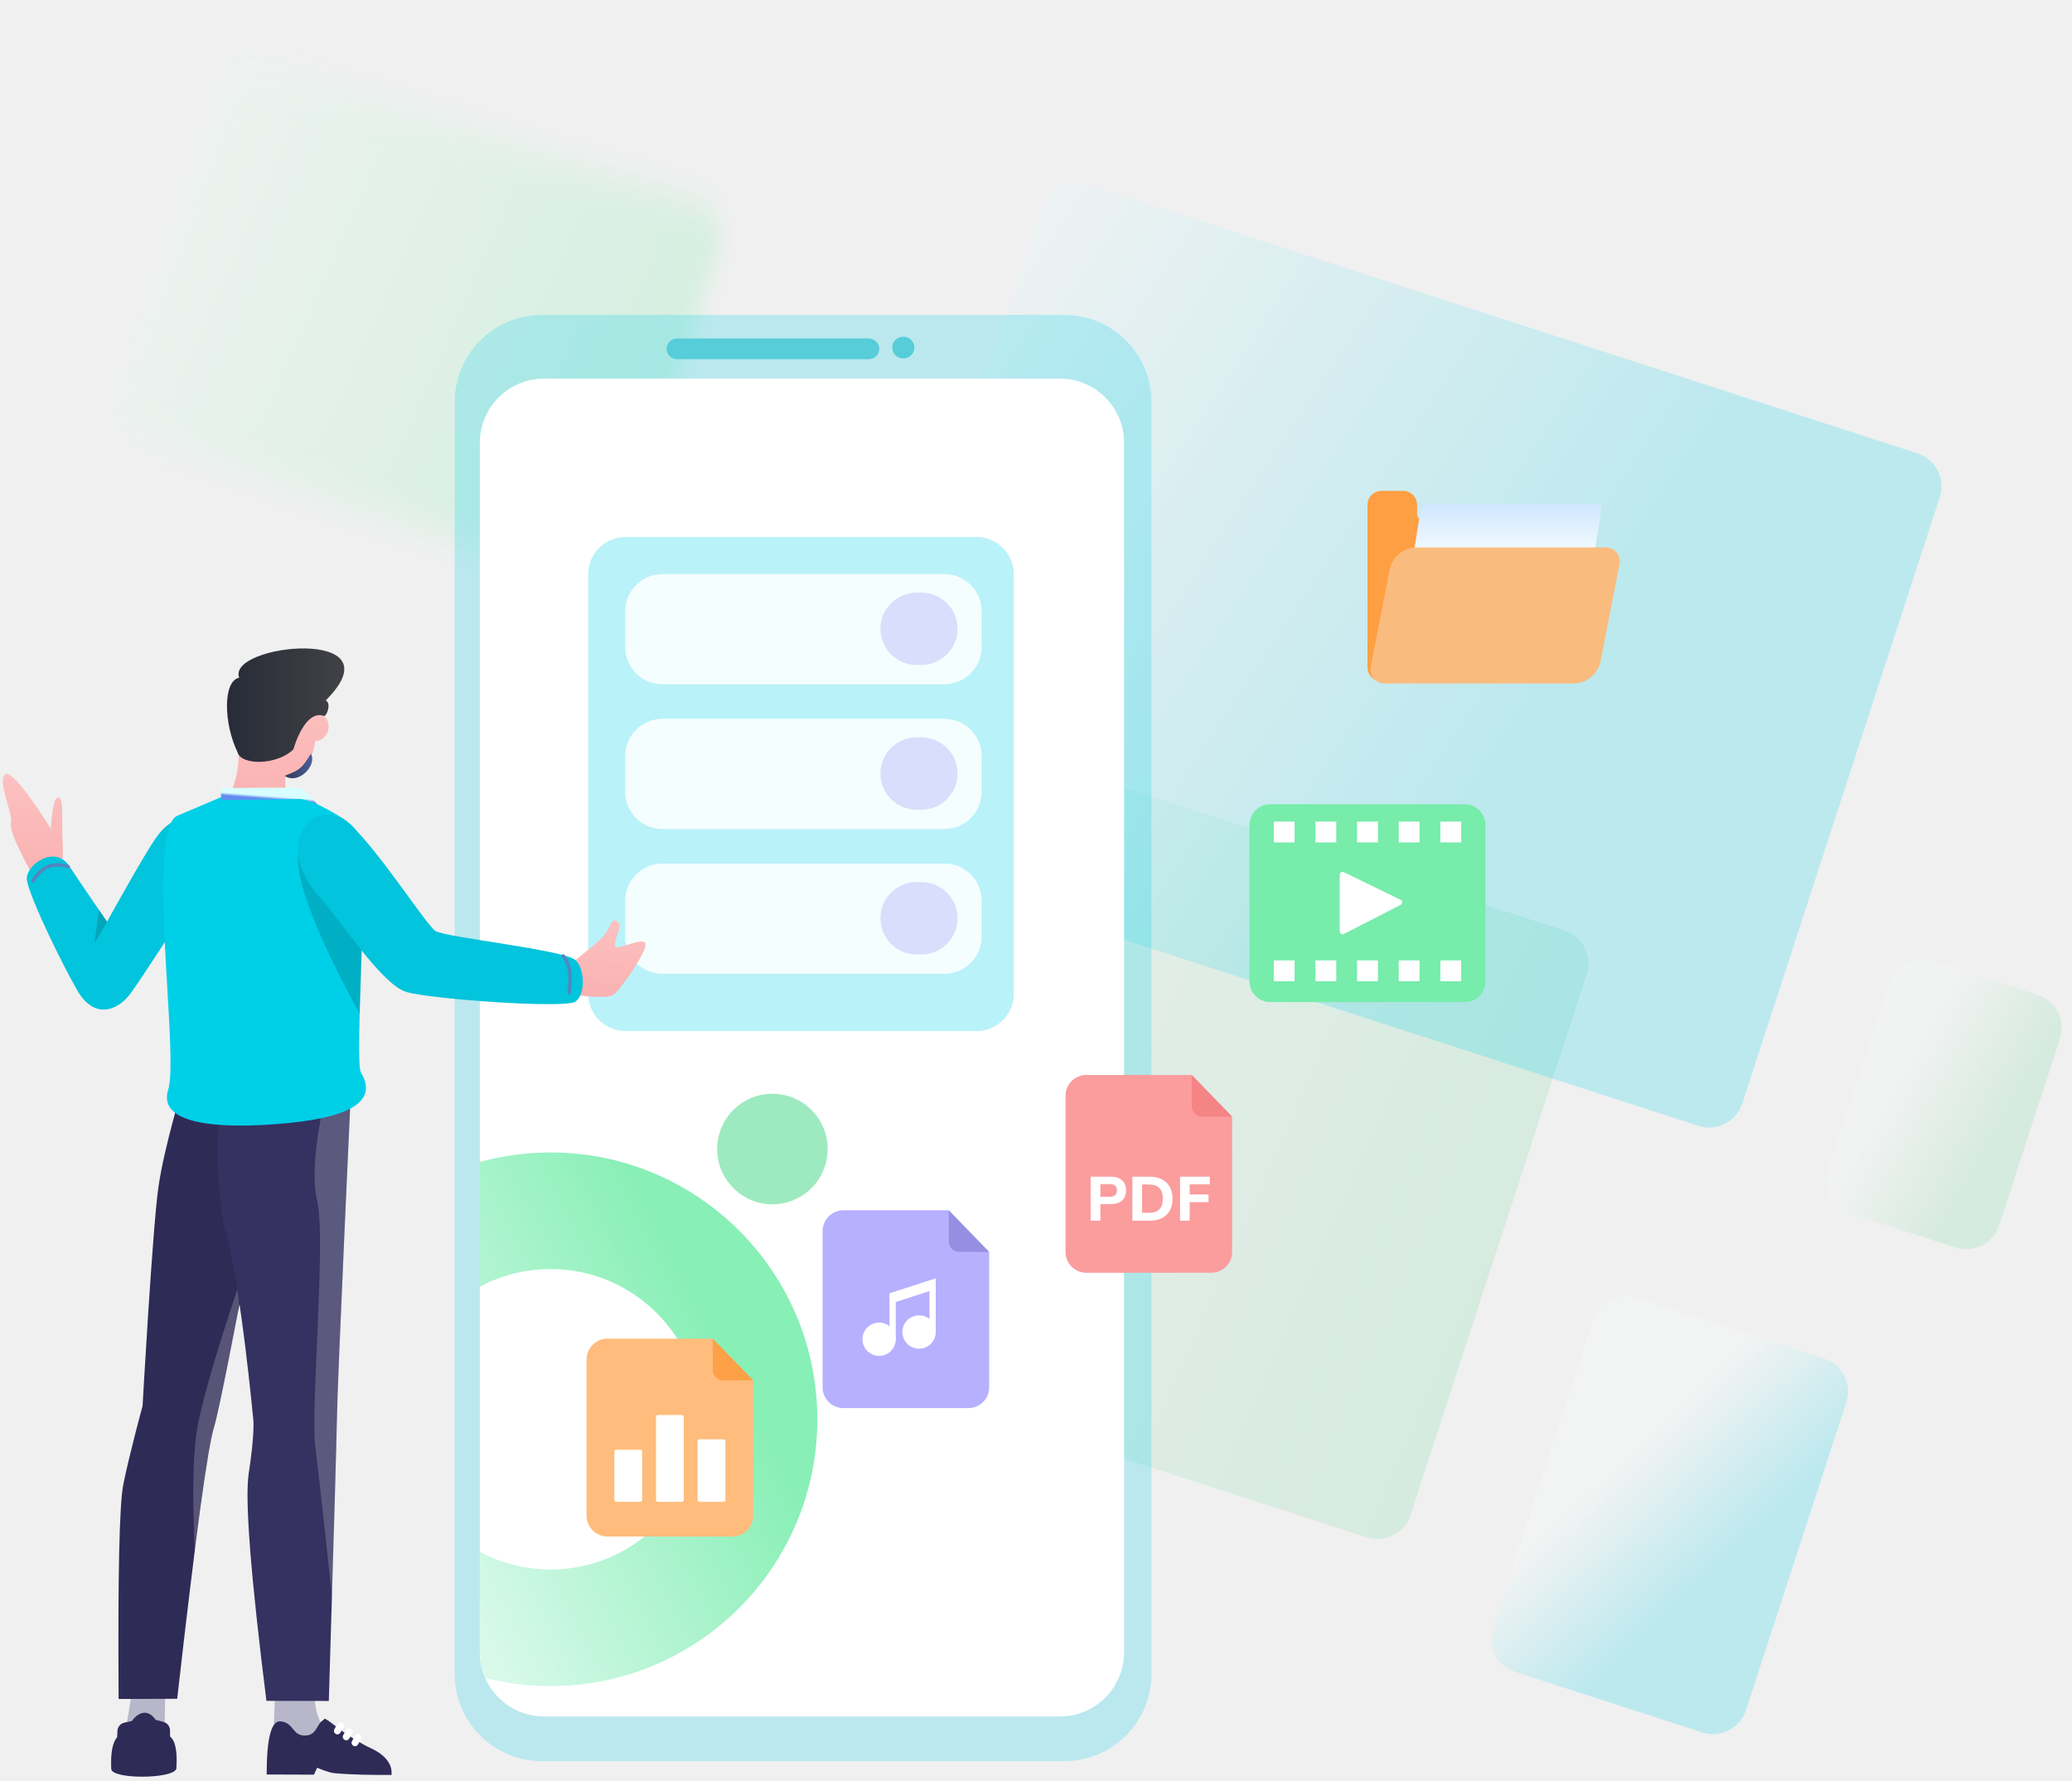
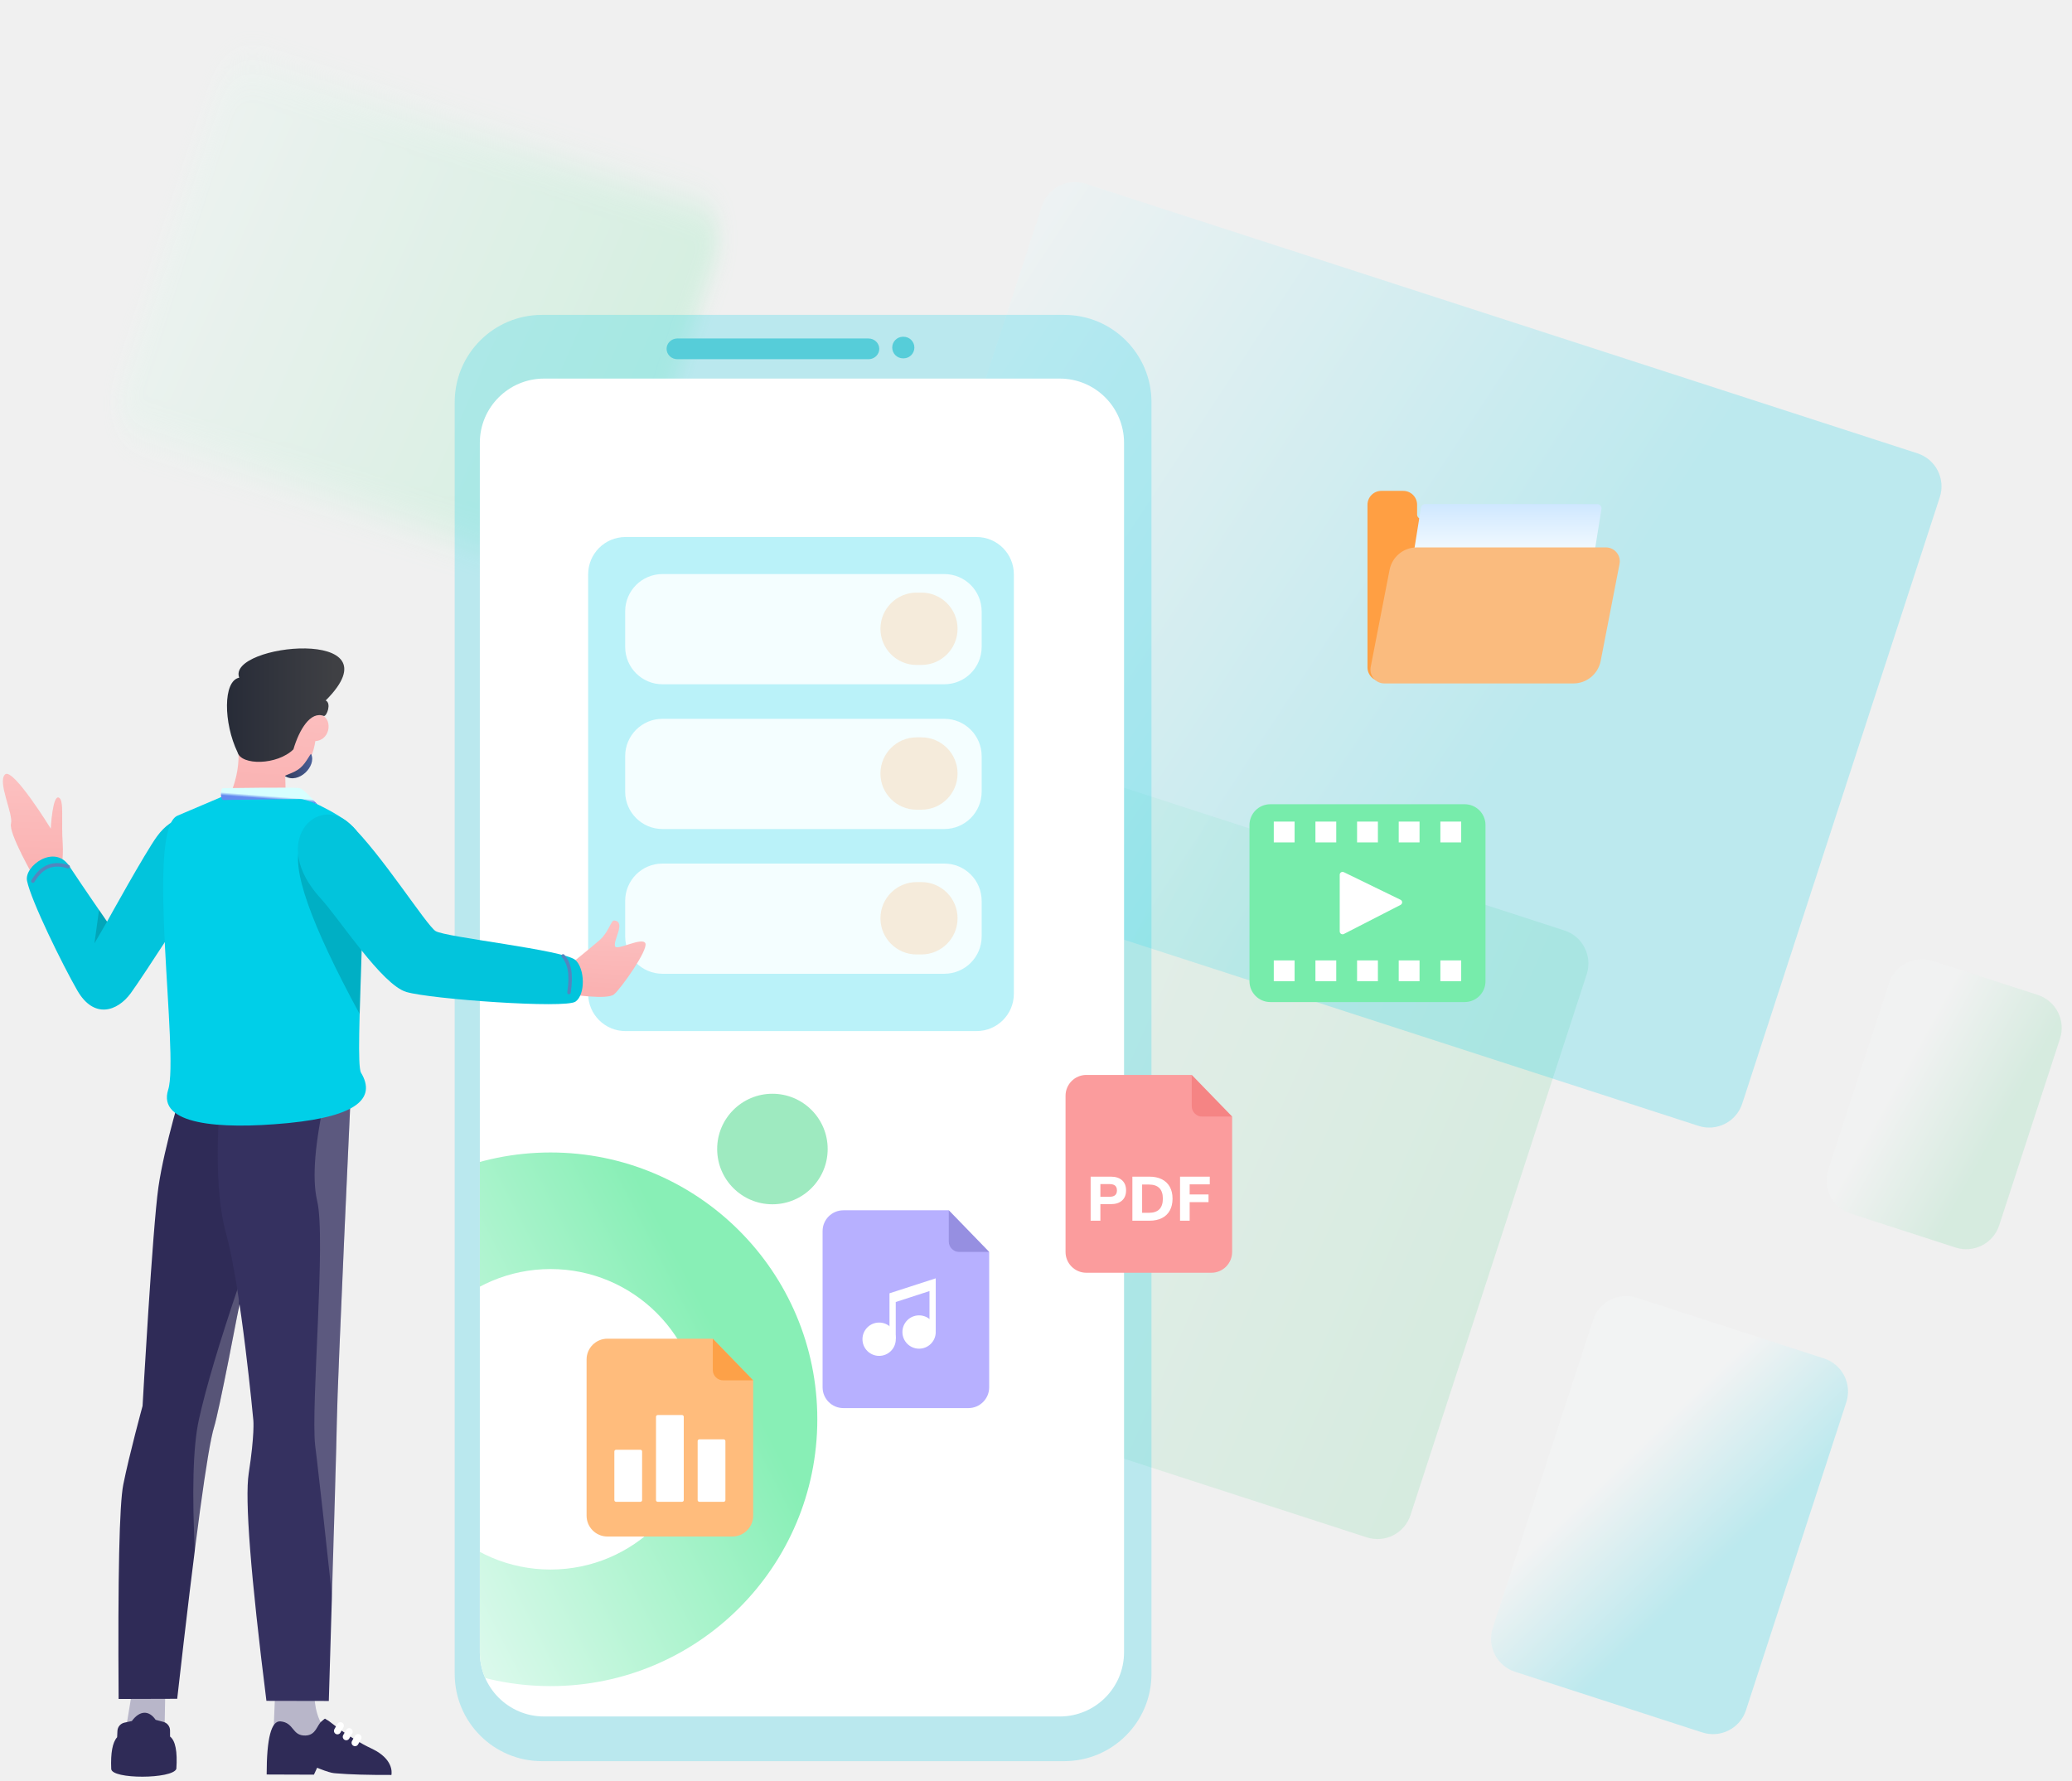
<svg xmlns="http://www.w3.org/2000/svg" xmlns:xlink="http://www.w3.org/1999/xlink" width="597px" height="513px" viewBox="0 0 597 513" version="1.1">
  <defs>
    <linearGradient x1="-27.329%" y1="60.468%" x2="100%" y2="70.075%" id="linearGradient-1">
      <stop stop-color="#FAFEFF" offset="0%" />
      <stop stop-color="#28C76F" offset="100%" />
    </linearGradient>
    <linearGradient x1="-16.145%" y1="50%" x2="63.611%" y2="66.341%" id="linearGradient-2">
      <stop stop-color="#FAFEFF" offset="0%" />
      <stop stop-color="#00CFE8" offset="100%" />
    </linearGradient>
    <linearGradient x1="-27.329%" y1="60.412%" x2="100%" y2="69.966%" id="linearGradient-3">
      <stop stop-color="#FAFEFF" offset="0%" />
      <stop stop-color="#77ECAB" offset="100%" />
    </linearGradient>
    <filter x="-7.9%" y="-10.6%" width="115.8%" height="121.1%" filterUnits="objectBoundingBox" id="filter-4">
      <feGaussianBlur stdDeviation="4" in="SourceGraphic" />
    </filter>
    <linearGradient x1="19.659%" y1="50%" x2="56.243%" y2="79.076%" id="linearGradient-5">
      <stop stop-color="#FAFEFF" offset="0%" />
      <stop stop-color="#00CFE8" offset="100%" />
    </linearGradient>
    <linearGradient x1="14.541%" y1="68.571%" x2="72.927%" y2="85.614%" id="linearGradient-6">
      <stop stop-color="#FAFEFF" offset="0%" />
      <stop stop-color="#28C76F" offset="100%" />
    </linearGradient>
    <path d="M18.522,0 L167.098,0 C177.327,-1.64974968e-14 185.62,8.293 185.62,18.522 L185.62,366.983 C185.62,377.212 177.327,385.505 167.098,385.505 L18.522,385.505 C8.293,385.505 5.42620445e-14,377.212 5.65620158e-14,366.983 L5.65620158e-14,18.522 C5.88619871e-14,8.293 8.293,-1.67360005e-15 18.522,0 Z" id="path-7" />
    <linearGradient x1="0.018%" y1="76.568%" x2="81.727%" y2="34.516%" id="linearGradient-9">
      <stop stop-color="#F8FDFF" offset="0%" />
      <stop stop-color="#88EFB6" offset="100%" />
    </linearGradient>
    <linearGradient x1="62.11%" y1="31.381%" x2="62.11%" y2="-27.478%" id="linearGradient-10">
      <stop stop-color="#F8FDFF" offset="0%" />
      <stop stop-color="#AAD4FF" offset="100%" />
    </linearGradient>
    <linearGradient x1="44.165%" y1="-28.186%" x2="50%" y2="91.05%" id="linearGradient-11">
      <stop stop-color="#FDC6C6" offset="0%" />
      <stop stop-color="#FAB2B2" offset="100%" />
    </linearGradient>
    <linearGradient x1="91.808%" y1="88.138%" x2="-20.059%" y2="88.138%" id="linearGradient-12">
      <stop stop-color="#3F4044" offset="0%" />
      <stop stop-color="#222735" offset="100%" />
    </linearGradient>
    <linearGradient x1="-18.144%" y1="57.498%" x2="171.028%" y2="78.712%" id="linearGradient-13">
      <stop stop-color="#4D63A0" offset="0%" />
      <stop stop-color="#222735" offset="100%" />
    </linearGradient>
    <linearGradient x1="47.464%" y1="-28.186%" x2="50%" y2="91.05%" id="linearGradient-14">
      <stop stop-color="#FDC6C6" offset="0%" />
      <stop stop-color="#FAB2B2" offset="100%" />
    </linearGradient>
    <linearGradient x1="62.492%" y1="44.072%" x2="69.153%" y2="58.936%" id="linearGradient-15">
      <stop stop-color="#D7FFFF" offset="0%" />
      <stop stop-color="#648BF0" offset="100%" />
    </linearGradient>
    <linearGradient x1="42.314%" y1="-27.819%" x2="50%" y2="90.858%" id="linearGradient-16">
      <stop stop-color="#FDC6C6" offset="0%" />
      <stop stop-color="#FAB2B2" offset="100%" />
    </linearGradient>
  </defs>
  <g id="📝-Pages-New" stroke="none" stroke-width="1" fill="none" fill-rule="evenodd">
    <g id="Under-Maintenance" transform="translate(-422, -285)">
      <g id="Illustration" transform="translate(422, 300)">
        <g id="Shape" transform="translate(31, 0)">
          <path d="M171.745,213.977 L396.818,213.805 C402.341,213.801 406.821,218.275 406.826,223.798 C406.826,223.803 406.826,223.808 406.826,223.813 L406.7,387.728 C406.696,393.245 402.225,397.716 396.708,397.721 L171.635,397.893 C166.112,397.897 161.631,393.423 161.627,387.9 C161.627,387.895 161.627,387.89 161.627,387.885 L161.753,223.97 C161.757,218.453 166.228,213.981 171.745,213.977 Z" id="Rectangle" fill="url(#linearGradient-1)" opacity="0.129" transform="translate(284.2264, 305.849) rotate(18) translate(-284.2264, -305.849) " />
          <path d="M244.167,71.88 L496.139,71.688 C501.662,71.684 506.142,76.157 506.146,81.68 C506.146,81.685 506.146,81.69 506.146,81.696 L506.006,265.494 C506.001,271.011 501.53,275.482 496.013,275.486 L244.042,275.678 C238.519,275.683 234.039,271.209 234.034,265.686 C234.034,265.681 234.034,265.676 234.034,265.671 L234.175,81.873 C234.179,76.356 238.651,71.885 244.167,71.88 Z" id="Rectangle" fill="url(#linearGradient-2)" opacity="0.216" transform="translate(370.0903, 173.6832) rotate(18) translate(-370.0903, -173.6832) " />
          <path d="M23.998,20.908 L155.425,20.807 C160.948,20.803 165.428,25.277 165.432,30.8 C165.432,30.805 165.432,30.81 165.432,30.815 L165.361,124.147 C165.357,129.664 160.885,134.135 155.369,134.139 L23.941,134.239 C18.419,134.244 13.938,129.77 13.934,124.247 C13.934,124.242 13.934,124.237 13.934,124.232 L14.005,30.9 C14.009,25.383 18.481,20.912 23.998,20.908 Z" id="Rectangle" fill="url(#linearGradient-3)" opacity="0.227" filter="url(#filter-4)" transform="translate(89.6831, 77.52342) rotate(18) translate(-89.6831, -77.52342) " />
          <path d="M421.71,364.921 L478.42,364.878 C483.943,364.874 488.423,369.347 488.428,374.87 C488.428,374.875 488.428,374.88 488.428,374.886 L488.356,468.217 C488.352,473.734 483.881,478.205 478.364,478.21 L421.654,478.253 C416.131,478.257 411.651,473.783 411.646,468.26 C411.646,468.255 411.646,468.25 411.646,468.245 L411.718,374.914 C411.722,369.397 416.193,364.925 421.71,364.921 Z" id="Rectangle" fill="url(#linearGradient-5)" opacity="0.216" transform="translate(450.0369, 421.5654) rotate(18) translate(-450.0369, -421.5654) " />
          <path d="M513.264,264.906 L545.068,264.881 C550.59,264.877 555.071,269.351 555.075,274.874 C555.075,274.879 555.075,274.884 555.075,274.889 L555.032,331.437 C555.028,336.954 550.556,341.426 545.04,341.43 L513.236,341.454 C507.713,341.458 503.232,336.985 503.228,331.462 C503.228,331.457 503.228,331.452 503.228,331.446 L503.271,274.898 C503.275,269.381 507.747,264.91 513.264,264.906 Z" id="Rectangle" fill="url(#linearGradient-6)" opacity="0.129" transform="translate(529.1516, 303.1677) rotate(18) translate(-529.1516, -303.1677) " />
        </g>
        <g id="Cloud-Storage" transform="translate(0, 76)">
          <g id="Phone1" transform="translate(131.0107, -0.2657)">
            <path d="M25.137,0 L175.622,0 C189.504,-6.10293932e-15 200.759,11.254 200.759,25.137 L200.759,391.594 C200.759,405.477 189.504,416.731 175.622,416.731 L25.137,416.731 C11.254,416.731 3.15183647e-14,405.477 -2.82810079e-14,391.594 L-2.82810079e-14,25.137 C-3.3533872e-14,11.254 11.254,-1.00248804e-15 25.137,0 Z" id="Rectangle" fill-opacity="0.225" fill="#00CFE8" />
            <g id="Group-52" transform="translate(7.240478, 18.34999)">
              <mask id="mask-8" fill="white">
                <use xlink:href="#path-7" />
              </mask>
              <use id="Rectangle" fill="#FFFFFF" xlink:href="#path-7" />
              <ellipse id="Oval" fill-opacity="0.642" fill="#68DE9E" mask="url(#mask-8)" cx="84.304" cy="221.997" rx="15.921" ry="15.924" />
              <path d="M20.372,222.992 C62.825,222.992 97.24,257.413 97.24,299.874 C97.24,342.334 62.825,376.755 20.372,376.755 C-22.081,376.755 -56.495,342.334 -56.495,299.874 C-56.495,257.413 -22.081,222.992 20.372,222.992 Z M20.372,256.581 C-3.533,256.581 -22.913,275.964 -22.913,299.874 C-22.913,323.783 -3.533,343.166 20.372,343.166 C44.278,343.166 63.657,323.783 63.657,299.874 C63.657,275.964 44.278,256.581 20.372,256.581 Z" id="Oval" fill="url(#linearGradient-9)" mask="url(#mask-8)" />
            </g>
            <path d="M119.222,6.798 C120.939,6.798 122.331,8.135 122.331,9.784 C122.331,11.396 121,12.71 119.336,12.767 L119.222,12.769 L64.159,12.769 C62.442,12.769 61.05,11.433 61.05,9.784 C61.05,8.171 62.381,6.858 64.045,6.8 L64.159,6.798 L119.222,6.798 Z" id="Path" fill="#56CDD9" fill-rule="nonzero" />
            <path d="M129.335,6.3 C131.053,6.3 132.445,7.693 132.445,9.41 C132.445,11.09 131.114,12.459 129.449,12.519 L129.335,12.521 L129.172,12.521 C127.455,12.521 126.063,11.128 126.063,9.41 C126.063,7.731 127.394,6.362 129.058,6.302 L129.172,6.3 L129.335,6.3 Z" id="Path" fill="#56CDD9" fill-rule="nonzero" />
          </g>
          <g id="Group-28" transform="translate(307.0107, 218.7343)">
            <path d="M6,0 L36.364,0 L36.364,0 L48,12 L48,51 C48,54.314 45.314,57 42,57 L6,57 C2.686,57 4.05812251e-16,54.314 0,51 L0,6 C-4.05812251e-16,2.686 2.686,6.08718376e-16 6,0 Z" id="Rectangle" fill="#FB9C9D" />
            <path d="M10.041,42 L10.041,37.23 L13.065,37.23 C14.445,37.23 15.519,36.882 16.287,36.186 C17.055,35.49 17.439,34.518 17.439,33.27 C17.439,32.022 17.055,31.05 16.287,30.354 C15.519,29.658 14.445,29.31 13.065,29.31 L13.065,29.31 L7.233,29.31 L7.233,42 L10.041,42 Z M12.705,35.106 L10.041,35.106 L10.041,31.452 L12.705,31.452 C13.413,31.452 13.941,31.602 14.289,31.902 C14.637,32.202 14.811,32.664 14.811,33.288 C14.811,34.5 14.109,35.106 12.705,35.106 L12.705,35.106 Z M24.189,42 C25.581,42 26.775,41.748 27.771,41.244 C28.767,40.74 29.526,40.011 30.048,39.057 C30.57,38.103 30.831,36.966 30.831,35.646 C30.831,34.326 30.567,33.192 30.039,32.244 C29.511,31.296 28.749,30.57 27.753,30.066 C26.757,29.562 25.569,29.31 24.189,29.31 L24.189,29.31 L19.257,29.31 L19.257,42 L24.189,42 Z M23.991,39.732 L22.065,39.732 L22.065,31.578 L23.991,31.578 C26.691,31.578 28.041,32.934 28.041,35.646 C28.041,38.37 26.691,39.732 23.991,39.732 L23.991,39.732 Z M35.763,42 L35.763,36.654 L41.199,36.654 L41.199,34.44 L35.763,34.44 L35.763,31.524 L41.559,31.524 L41.559,29.31 L32.991,29.31 L32.991,42 L35.763,42 Z" id="PDF" fill="#FFFFFF" />
            <path d="M48,12 L39.364,12 C37.707,12 36.364,10.657 36.364,9 L36.364,0 L36.364,0 L48,12 Z" id="Path" fill="#EA5455" fill-rule="nonzero" opacity="0.34" />
          </g>
          <g id="Group-28" transform="translate(169.0107, 294.7343)">
            <path d="M6,0 L36.364,0 L36.364,0 L48,12 L48,51 C48,54.314 45.314,57 42,57 L6,57 C2.686,57 4.05812251e-16,54.314 0,51 L0,6 C-4.05812251e-16,2.686 2.686,6.08718376e-16 6,0 Z" id="Rectangle" fill="#FFBC7C" />
            <path d="M8.5,32 L15.5,32 C15.776,32 16,32.224 16,32.5 L16,46.5 C16,46.776 15.776,47 15.5,47 L8.5,47 C8.224,47 8,46.776 8,46.5 L8,32.5 C8,32.224 8.224,32 8.5,32 Z" id="Rectangle" fill="#FFFFFF" />
            <path d="M20.5,22 L27.5,22 C27.776,22 28,22.224 28,22.5 L28,46.5 C28,46.776 27.776,47 27.5,47 L20.5,47 C20.224,47 20,46.776 20,46.5 L20,22.5 C20,22.224 20.224,22 20.5,22 Z" id="Rectangle" fill="#FFFFFF" />
            <path d="M32.5,29 L39.5,29 C39.776,29 40,29.224 40,29.5 L40,46.5 C40,46.776 39.776,47 39.5,47 L32.5,47 C32.224,47 32,46.776 32,46.5 L32,29.5 C32,29.224 32.224,29 32.5,29 Z" id="Rectangle" fill="#FFFFFF" />
            <path d="M48,12 L39.364,12 C37.707,12 36.364,10.657 36.364,9 L36.364,0 L36.364,0 L48,12 Z" id="Path" fill="#FC9735" fill-rule="nonzero" opacity="0.733" />
          </g>
          <g id="Group-28" transform="translate(237.0107, 257.7343)">
            <path d="M6,0 L36.364,0 L36.364,0 L48,12 L48,51 C48,54.314 45.314,57 42,57 L6,57 C2.686,57 4.05812251e-16,54.314 0,51 L0,6 C-4.05812251e-16,2.686 2.686,6.08718376e-16 6,0 Z" id="Rectangle" fill="#B7B0FF" />
            <g id="Group-31" transform="translate(11, 19)" fill="#FFFFFF">
              <path d="M5.291,22.95 C7.942,22.95 10.091,20.801 10.091,18.15 C10.091,15.499 7.942,13.35 5.291,13.35 C2.64,13.35 0.491,15.499 0.491,18.15 C0.491,20.801 2.64,22.95 5.291,22.95 Z" id="Oval" />
              <path d="M16.8,20.878 C19.451,20.878 21.6,18.729 21.6,16.078 C21.6,13.427 19.451,11.278 16.8,11.278 C14.149,11.278 12,13.427 12,16.078 C12,18.729 14.149,20.878 16.8,20.878 Z" id="Oval" />
              <polygon id="Path" points="21.6 0.604 21.6 15.717 19.8 15.717 19.799 4.278 10.077 7.429 10.077 18.006 8.277 18.006 8.278 4.921" />
            </g>
            <path d="M48,12 L39.364,12 C37.707,12 36.364,10.657 36.364,9 L36.364,0 L36.364,0 L48,12 Z" id="Path" fill="#564EA6" fill-rule="nonzero" opacity="0.34" />
          </g>
          <g id="Group-73" transform="translate(231.0107, 135.2343) scale(-1, 1) translate(-231.0107, -135.2343) translate(169.0107, 63.7343)">
            <path d="M11.641,0 L112.796,0 C118.734,-1.09082333e-15 123.548,4.814 123.548,10.752 L123.548,131.612 C123.548,137.551 118.734,142.364 112.796,142.364 L11.641,142.364 C5.703,142.364 0.889,137.551 0.889,131.612 L0.889,10.752 C0.889,4.814 5.703,2.86718017e-15 11.641,0 Z" id="Rectangle" fill="#00CFE8" opacity="0.273" />
            <path d="M20.918,10.677 L102.13,10.677 C108.068,10.677 112.882,15.491 112.882,21.429 L112.882,31.679 C112.882,37.617 108.068,42.431 102.13,42.431 L20.918,42.431 C14.98,42.431 10.166,37.617 10.166,31.679 L10.166,21.429 C10.166,15.491 14.98,10.677 20.918,10.677 Z" id="Rectangle" fill="#F4FEFF" />
-             <path d="M27.537,16.016 L28.904,16.016 C34.662,16.016 39.331,20.684 39.331,26.443 C39.331,32.202 34.662,36.87 28.904,36.87 L27.537,36.87 C21.778,36.87 17.11,32.202 17.11,26.443 C17.11,20.684 21.778,16.016 27.537,16.016 Z" id="Rectangle" fill-opacity="0.21" fill="#7367F0" />
+             <path d="M27.537,16.016 L28.904,16.016 C34.662,16.016 39.331,20.684 39.331,26.443 C39.331,32.202 34.662,36.87 28.904,36.87 L27.537,36.87 C21.778,36.87 17.11,32.202 17.11,26.443 C17.11,20.684 21.778,16.016 27.537,16.016 Z" id="Rectangle" fill-opacity="0.21" fill="#f9a553" />
            <path d="M20.918,52.386 L102.13,52.386 C108.068,52.386 112.882,57.2 112.882,63.138 L112.882,73.388 C112.882,79.326 108.068,84.14 102.13,84.14 L20.918,84.14 C14.98,84.14 10.166,79.326 10.166,73.388 L10.166,63.138 C10.166,57.2 14.98,52.386 20.918,52.386 Z" id="Rectangle" fill="#F4FEFF" />
-             <path d="M27.537,57.724 L28.904,57.724 C34.662,57.724 39.331,62.393 39.331,68.151 C39.331,73.91 34.662,78.579 28.904,78.579 L27.537,78.579 C21.778,78.579 17.11,73.91 17.11,68.151 C17.11,62.393 21.778,57.724 27.537,57.724 Z" id="Rectangle" fill-opacity="0.21" fill="#7367F0" />
+             <path d="M27.537,57.724 L28.904,57.724 C34.662,57.724 39.331,62.393 39.331,68.151 C39.331,73.91 34.662,78.579 28.904,78.579 L27.537,78.579 C21.778,78.579 17.11,73.91 17.11,68.151 C17.11,62.393 21.778,57.724 27.537,57.724 Z" id="Rectangle" fill-opacity="0.21" fill="#f9a553" />
            <path d="M20.918,94.094 L102.13,94.094 C108.068,94.094 112.882,98.908 112.882,104.846 L112.882,115.096 C112.882,121.034 108.068,125.848 102.13,125.848 L20.918,125.848 C14.98,125.848 10.166,121.034 10.166,115.096 L10.166,104.846 C10.166,98.908 14.98,94.094 20.918,94.094 Z" id="Rectangle" fill="#F4FEFF" />
-             <path d="M27.537,99.433 L28.904,99.433 C34.662,99.433 39.331,104.101 39.331,109.86 C39.331,115.618 34.662,120.287 28.904,120.287 L27.537,120.287 C21.778,120.287 17.11,115.618 17.11,109.86 C17.11,104.101 21.778,99.433 27.537,99.433 Z" id="Rectangle" fill-opacity="0.21" fill="#7367F0" />
+             <path d="M27.537,99.433 L28.904,99.433 C34.662,99.433 39.331,104.101 39.331,109.86 C39.331,115.618 34.662,120.287 28.904,120.287 L27.537,120.287 C21.778,120.287 17.11,115.618 17.11,109.86 C17.11,104.101 21.778,99.433 27.537,99.433 Z" id="Rectangle" fill-opacity="0.21" fill="#f9a553" />
          </g>
          <g id="Group-37" transform="translate(394.0107, 49.7343)">
            <path d="M4,0.706 L10.295,0.706 C12.505,0.706 14.295,2.496 14.295,4.706 L14.295,7.54 C14.295,8.213 14.841,8.759 15.515,8.759 L60.926,8.759 C63.136,8.759 64.926,10.55 64.926,12.759 L64.926,51.573 C64.926,53.782 63.136,55.573 60.926,55.573 L4,55.573 C1.791,55.573 -2.83808297e-15,53.782 0,51.573 L0,4.706 C-2.705415e-16,2.496 1.791,0.706 4,0.706 Z" id="Rectangle" fill="#FF9F43" />
            <path d="M16.607,4.516 L66.201,4.516 C66.875,4.516 67.421,5.062 67.421,5.735 C67.421,5.799 67.416,5.864 67.405,5.927 L59.954,52.641 C59.86,53.232 59.35,53.668 58.75,53.668 L9.156,53.668 C8.483,53.668 7.937,53.122 7.937,52.449 C7.937,52.384 7.942,52.32 7.952,52.257 L15.403,5.543 C15.497,4.951 16.008,4.516 16.607,4.516 Z" id="Rectangle" fill="url(#linearGradient-10)" />
            <path d="M72.621,21.762 L67.185,49.719 C66.454,53.478 63.162,56.192 59.332,56.192 L4.853,56.192 C2.643,56.192 0.853,54.401 0.853,52.192 C0.853,51.936 0.877,51.68 0.926,51.429 L6.362,23.472 C7.093,19.712 10.385,16.998 14.215,16.998 L68.694,16.998 C70.903,16.998 72.694,18.789 72.694,20.998 C72.694,21.255 72.67,21.51 72.621,21.762 Z" id="Rectangle" fill="#FABB7E" />
          </g>
          <g id="Group-28" transform="translate(360.0107, 140.7343)">
            <path d="M6,0 L62,0 C65.314,1.44626758e-15 68,2.686 68,6 L68,51 C68,54.314 65.314,57 62,57 L6,57 C2.686,57 3.9323804e-15,54.314 0,51 L0,6 C-1.29399067e-15,2.686 2.686,-2.79460044e-16 6,0 Z" id="Rectangle" fill="#77ECAB" />
            <path d="M26,20.306 L26,36.663 C26,37.114 26.366,37.48 26.816,37.48 C26.946,37.48 27.074,37.449 27.189,37.39 L43.547,28.995 C43.948,28.789 44.106,28.297 43.901,27.896 C43.82,27.738 43.69,27.612 43.532,27.534 L27.174,19.571 C26.768,19.374 26.28,19.543 26.082,19.948 C26.028,20.06 26,20.182 26,20.306 Z" id="Path-6" fill="#FFFFFF" />
            <rect id="Rectangle" fill="#FFFFFF" x="7" y="5" width="6" height="6" />
            <rect id="Rectangle" fill="#FFFFFF" x="19" y="5" width="6" height="6" />
            <rect id="Rectangle" fill="#FFFFFF" x="31" y="5" width="6" height="6" />
            <rect id="Rectangle" fill="#FFFFFF" x="43" y="5" width="6" height="6" />
            <rect id="Rectangle" fill="#FFFFFF" x="55" y="5" width="6" height="6" />
            <rect id="Rectangle" fill="#FFFFFF" x="7" y="45" width="6" height="6" />
            <rect id="Rectangle" fill="#FFFFFF" x="19" y="45" width="6" height="6" />
            <rect id="Rectangle" fill="#FFFFFF" x="31" y="45" width="6" height="6" />
            <rect id="Rectangle" fill="#FFFFFF" x="43" y="45" width="6" height="6" />
            <rect id="Rectangle" fill="#FFFFFF" x="55" y="45" width="6" height="6" />
          </g>
          <g id="Men3.6" transform="translate(93.01068, 258.2343) scale(-1, 1) translate(-93.01068, -258.2343) translate(0.010677, 94.7343)">
            <g id="Head1" transform="translate(104.9358, 10.40496) scale(-1, 1) translate(-104.9358, -10.40496) translate(87.52941, 0.465751)" />
            <g id="RLeg" transform="translate(105.4332, 126.6937)">
              <polygon id="Path" fill="#B8B6C9" points="42.152 172.765 45.755 194.521 33.327 194.455 32.907 172.424" />
              <path d="M46.742,186.308 L46.83,188.141 C48.157,189.608 48.724,192.641 48.532,197.239 C48.532,200.315 30.75,200.224 29.764,197.239 C29.427,192.249 30.032,189.151 31.578,187.945 L31.587,186.175 C31.594,185.026 32.371,184.024 33.486,183.726 L35.736,183.124 C37.678,180.301 40.325,180.4 42.592,183.477 L44.724,183.937 C45.859,184.183 46.687,185.155 46.742,186.308 Z" id="Path" fill="#2F2B57" />
              <path d="M0,1.255 C0,1.255 16.07,89.535 18.888,98.728 C20.766,104.857 24.31,130.97 29.52,177.066 L46.4,177.115 C46.639,141.63 46.191,121.036 45.054,115.333 C43.349,106.779 39.5,92.69 39.5,92.69 C39.5,92.69 36.64,41.545 34.93,29.615 C33.219,17.684 27.728,0 27.728,0 L0,1.255 Z" id="Path" fill="#2F2B57" />
              <path d="M12.23,66.743 L10.688,54.727 L11.816,58.036 C17.434,74.609 21.254,87.475 23.275,96.632 C24.977,104.338 25.334,117.642 24.348,136.543 L23.228,127.281 C21.612,114.165 20.041,102.654 18.93,98.87 L18.82,98.503 C17.777,94.908 15.176,82.017 12.23,66.743 Z" id="Path" fill-opacity="0.192" fill="#FFFFFF" />
            </g>
            <g id="LLeg" transform="translate(72.60963, 127.6876)">
              <path d="M34.149,174.863 L22.805,174.939 L22.802,175.257 C22.765,176.819 22.339,183.709 17.784,186.354 L16.875,186.89 C11.746,189.963 4.65,194.906 4.65,194.906 L35.015,195.939 L34.149,174.863 Z" id="Path" fill="#B8B6C9" />
              <path d="M32.58,182.579 C35.239,182.335 36.569,187.437 36.569,197.886 L22.951,197.936 L22.028,195.939 L21.161,196.287 C19.315,197.013 18.003,197.413 17.227,197.488 L16.506,197.554 C12.688,197.884 7.397,198.039 0.632,198.018 L0.61,197.901 C0.495,197.193 0.192,193.412 6.072,190.539 L6.348,190.407 C13.052,187.266 17.964,182.83 19.024,182.239 L19.076,182.212 C20.026,181.745 19.406,181.481 20.756,182.579 C22.106,183.677 22.328,186.565 25.387,186.656 C29.323,186.772 28.59,182.947 32.58,182.579 Z" id="Path" fill="#2F2B57" />
              <path d="M48.299,41.869 C43.948,57.557 40.402,95.868 40.402,95.868 C40.402,95.868 40.001,99.904 41.735,111.084 C42.89,118.537 41.191,140.398 36.638,176.666 L18.662,176.702 C17.184,127.98 16.41,101.056 16.34,95.932 C16.176,83.947 12.289,0.851 12.289,0.851 L49.675,0 C49.675,0 52.65,26.18 48.299,41.869 Z" id="Path" fill="#353160" />
              <path d="M22.086,32.298 L22.016,32.605 C19.433,43.465 23.862,91.593 22.601,103.037 L22.099,107.131 C21.223,114.488 19.74,127.901 17.65,147.369 L17.197,131.073 C16.78,115.587 16.427,101.015 16.35,96.583 L16.34,95.932 C16.176,83.947 12.289,0.851 12.289,0.851 L19.283,0.693 L19.589,2.037 C22.676,15.806 23.509,25.893 22.086,32.298 L22.086,32.298 Z" id="Path" fill-opacity="0.192" fill="#FFFFFF" />
              <line x1="16.177" y1="185.315" x2="15.316" y2="183.822" id="Path-47" stroke="#FFFFFF" stroke-width="2" stroke-linecap="round" />
              <line x1="13.64" y1="187.021" x2="12.78" y2="185.528" id="Path-47" stroke="#FFFFFF" stroke-width="2" stroke-linecap="round" />
              <line x1="11.104" y1="188.727" x2="10.243" y2="187.234" id="Path-47" stroke="#FFFFFF" stroke-width="2" stroke-linecap="round" />
            </g>
            <g id="Head" transform="translate(86.53476, 0.465751)">
              <path d="M7.499,19.704 C3.594,20.131 3.871,26.991 8.624,27.349 C9.596,33.962 13.061,37.112 17.285,37.477 L17.051,47.479 L35.735,47.468 C35.735,47.468 30.474,40.402 30.736,30.729 C30.998,21.055 30.56,11.968 30.56,11.968 L6.359,12.401 L7.499,19.704 Z" id="Path" fill="url(#linearGradient-11)" />
              <path d="M28.73,15.629 C30.414,16.442 29.074,20.115 28.221,20.115 C24.31,18.569 21.067,24.134 19.419,29.723 C14.737,34.313 4.394,34.414 3.325,30.575 C-0.72,22.166 -0.919,10.008 3.802,9.069 C0.096,-0.702 50.146,-5.814 28.73,15.629 Z" id="Path" fill="url(#linearGradient-12)" transform="translate(17.1775, 16.97888) scale(-1, 1) translate(-17.1775, -16.97888) " />
              <path d="M9.804,31.096 C9.997,30.674 11.143,33.559 12.996,35.105 C14.913,36.705 17.792,37.173 17.285,37.477 C13.395,39.806 8.238,34.529 9.804,31.096 Z" id="Path-45" fill="url(#linearGradient-13)" />
            </g>
            <g id="Group-9" transform="translate(124.3316, 37.24083)">
              <path d="M44.167,29.332 C44.167,29.332 43.346,23.805 43.607,20.168 C44.089,13.441 43.167,7.767 44.657,6.884 C46.567,5.752 47.045,15.795 47.045,15.795 C47.045,15.795 57.956,-1.966 60.23,0.18 C62.505,2.325 57.76,11.659 58.512,14.358 C59.265,17.057 51.746,30.11 51.746,30.11 L44.167,29.332 Z" id="Path" fill="url(#linearGradient-14)" />
              <path d="M3.834,32.525 C3.834,32.525 20.361,58.232 24.012,63.217 C27.842,68.445 34.605,70.76 39.405,62.42 C43.651,55.041 52.741,36.564 53.892,30.82 C54.75,26.535 45.958,20.147 41.733,26.551 C37.507,32.954 30.834,42.583 30.834,42.583 C30.834,42.583 19.859,22.702 16.438,18.011 C7.213,5.361 -6.844,16.72 3.834,32.525 Z" id="Path" fill="#02C4DC" />
              <polygon id="Path" fill-opacity="0.16" fill="#000000" points="30.834 42.583 34.465 48.835 33.142 39.185" />
              <path d="M41.935,27.118 C45.68,25.639 49.232,26.039 52.361,30.556" id="Path-54" stroke="#5386BF" stroke-linecap="round" transform="translate(47.14758, 28.45218) rotate(4) translate(-47.14758, -28.45218) " />
            </g>
            <g id="Group-17" transform="translate(80.56685, 41.21651)">
              <path d="M39.679,1.854 L20.372,1.979 L19.582,2.298 C16.397,3.604 4.569,8.689 2.365,13.045 C-1.317,20.322 3.534,78.629 1.419,82.148 C-3.042,89.571 2.786,94.689 22.149,96.626 L22.74,96.683 C42.576,98.574 60.174,97.026 56.981,87.02 C53.787,77.014 63.559,12.567 54.395,8.116 C44.584,3.942 39.679,1.854 39.679,1.854 Z" id="Path" fill="#00CFE8" />
              <path d="M18.857,16.622 C21.718,22.848 16.036,39.053 1.813,65.237 L1.637,59.388 C1.172,44.787 0.488,26.99 1.347,18.034 C10.33,11.236 16.167,10.764 18.857,16.622 Z" id="Path" fill-opacity="0.16" fill="#000000" />
              <path d="M19.073,0.146 C20.274,-0.182 40.387,0.146 41.186,0.146 C41.985,0.146 41.985,3.563 41.186,3.563 C40.698,3.563 34.46,3.47 19.072,3.284 C18.146,3.273 16.448,3.791 13.979,4.837 C16.574,1.928 18.272,0.364 19.073,0.146 Z" id="Rectangle" fill="url(#linearGradient-15)" />
            </g>
            <g id="Group-8" transform="translate(0, 48.17396)">
              <path d="M21.616,52.587 C21.616,52.587 11.086,54.259 9.1,52.617 C7.113,50.975 -0.799,39.815 0.066,37.894 C0.93,35.974 8.149,40.035 8.764,38.814 C9.555,37.246 5.472,31.649 9.05,31.323 C9.971,31.239 10.622,34.683 13.216,36.952 C15.809,39.222 22.069,44.255 22.069,44.255 L21.616,52.587 Z" id="Path" fill="url(#linearGradient-16)" />
              <path d="M85.25,3.457 C76.15,12.116 63.265,32.562 60.52,34.363 C57.774,36.165 23.431,39.798 20.197,42.731 C17.496,45.181 17.253,52.634 20.197,54.702 C23.142,56.769 61.809,53.998 68.901,51.931 C75.993,49.865 88.14,30.932 93.565,25.022 C108.739,8.495 94.35,-5.201 85.25,3.457 Z" id="Path" fill="#02C4DC" />
              <path d="M23.77,41.531 C22.069,43.52 21.211,46.419 22.069,52.083" id="Path-53" stroke="#5386BF" stroke-linecap="round" />
            </g>
          </g>
        </g>
      </g>
    </g>
  </g>
</svg>
